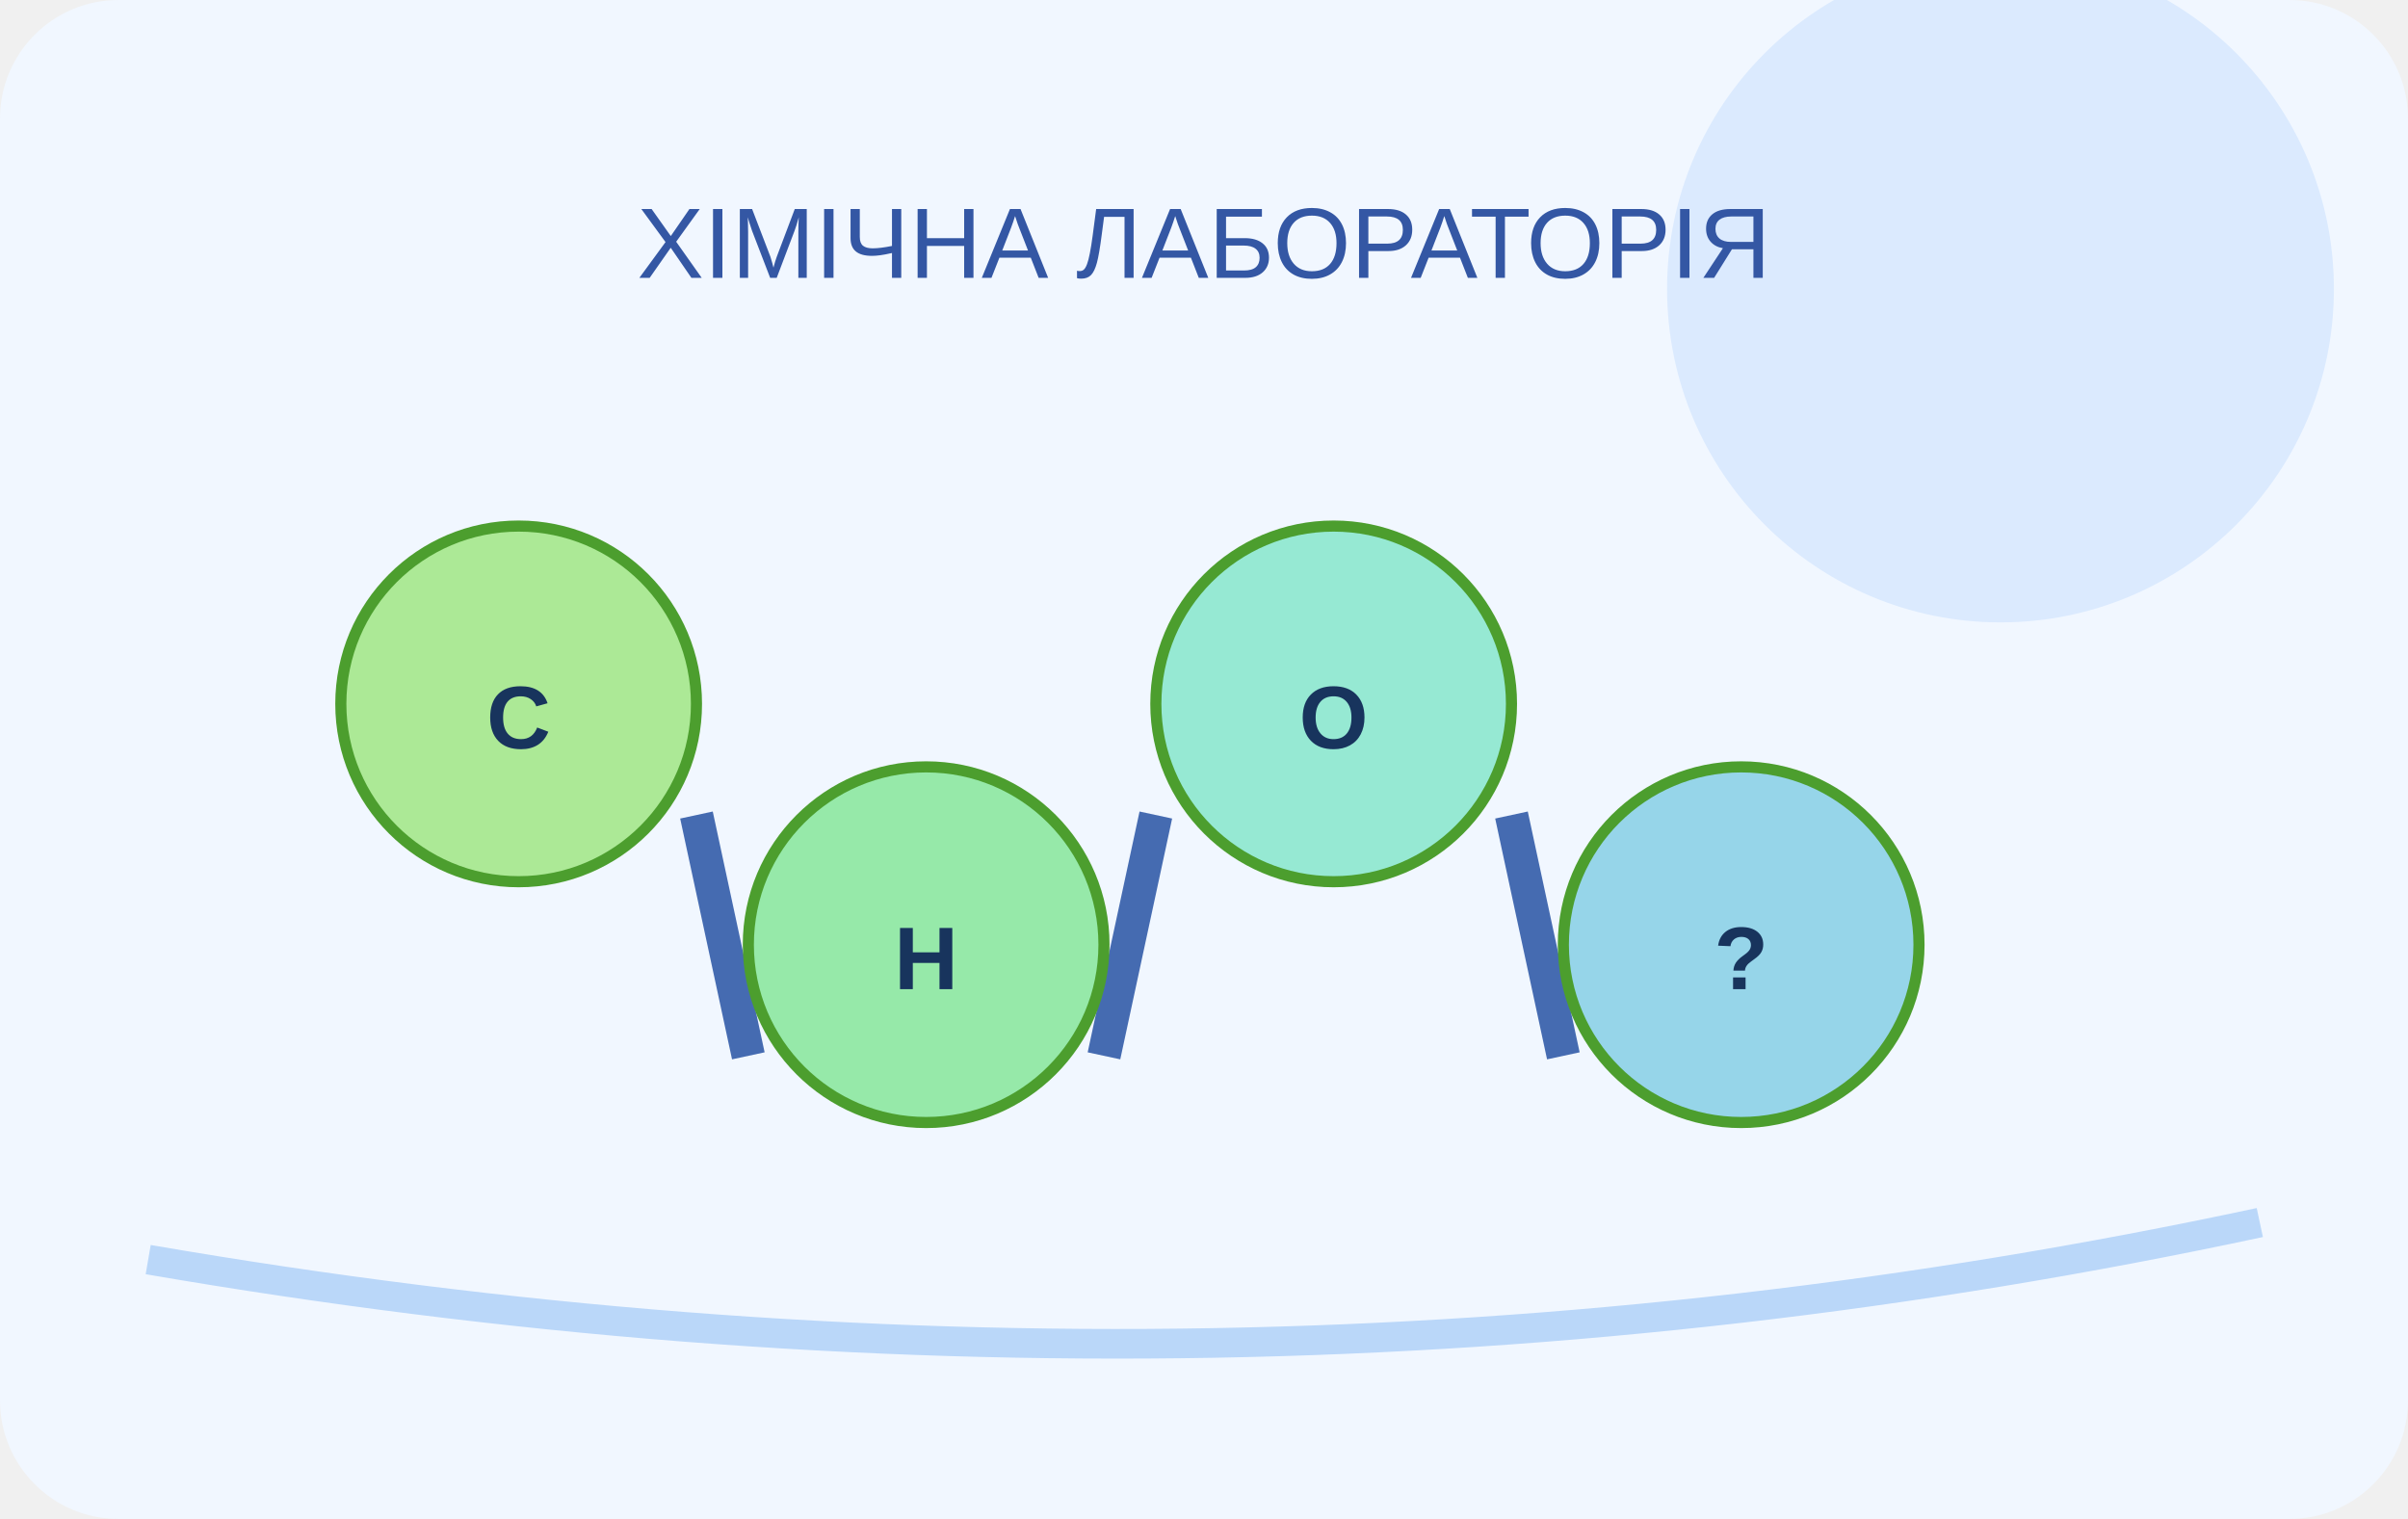
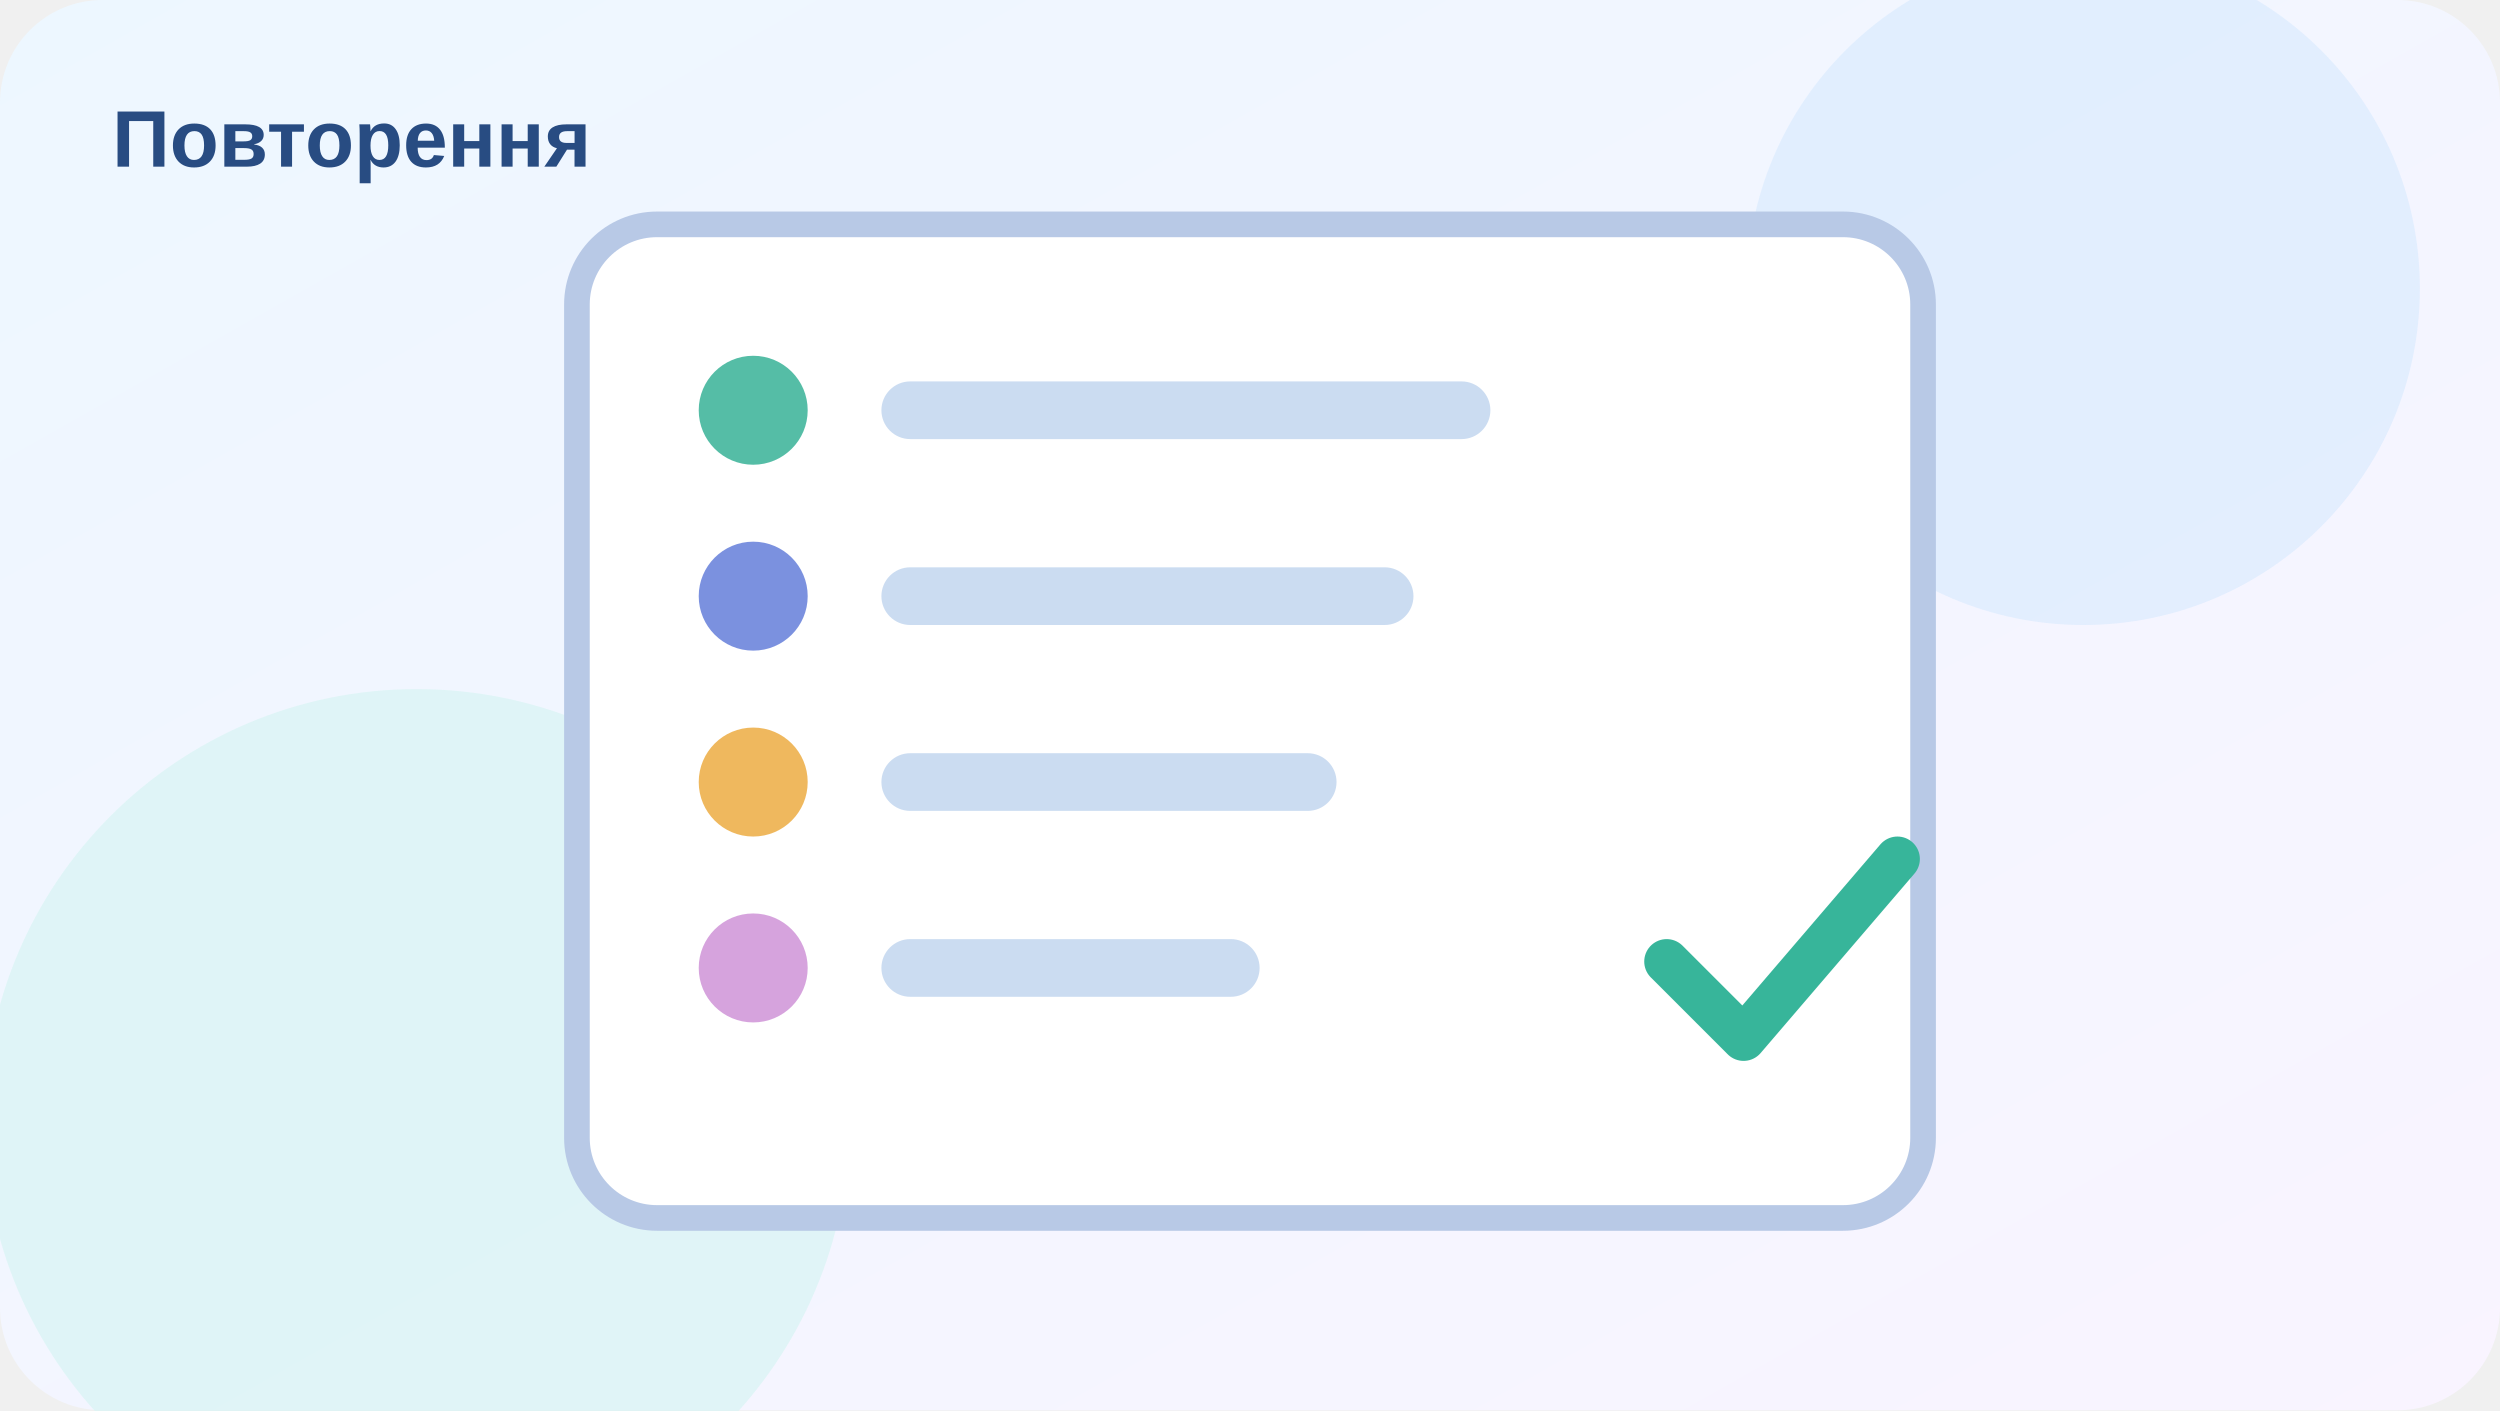
- <svg xmlns="http://www.w3.org/2000/svg" viewBox="0 0 650 410">
-   <rect width="650" height="410" rx="32" fill="#f1f7ff" />
-   <circle cx="540" cy="78" r="90" fill="#dbeafe" />
-   <path d="M40 340 Q330 390 610 330" fill="none" stroke="#bad7f9" stroke-width="8" />
-   <line x1="188" y1="220" x2="202" y2="285" stroke="#456bb1" stroke-width="9" />
-   <line x1="298" y1="285" x2="312" y2="220" stroke="#456bb1" stroke-width="9" />
-   <line x1="408" y1="220" x2="422" y2="285" stroke="#456bb1" stroke-width="9" />
-   <circle cx="140" cy="190" r="48" fill="hsl(104 65% 75%)" stroke="hsl(104 55% 40%)" stroke-width="3" />
-   <text x="140" y="202" font-size="24" text-anchor="middle" font-family="Arial" fill="#18345d" font-weight="bold">C</text>
-   <circle cx="250" cy="255" r="48" fill="hsl(134 65% 75%)" stroke="hsl(104 55% 40%)" stroke-width="3" />
-   <text x="250" y="267" font-size="24" text-anchor="middle" font-family="Arial" fill="#18345d" font-weight="bold">H</text>
-   <circle cx="360" cy="190" r="48" fill="hsl(164 65% 75%)" stroke="hsl(104 55% 40%)" stroke-width="3" />
-   <text x="360" y="202" font-size="24" text-anchor="middle" font-family="Arial" fill="#18345d" font-weight="bold">O</text>
-   <circle cx="470" cy="255" r="48" fill="hsl(194 65% 75%)" stroke="hsl(104 55% 40%)" stroke-width="3" />
-   <text x="470" y="267" font-size="24" text-anchor="middle" font-family="Arial" fill="#18345d" font-weight="bold">?</text>
-   <text x="325" y="75" text-anchor="middle" font-family="Arial" font-size="27" fill="#3457a4">ХІМІЧНА ЛАБОРАТОРІЯ</text>
+ <svg xmlns="http://www.w3.org/2000/svg" viewBox="0 0 780 440" role="img">
+   <defs>
+     <linearGradient id="bg" x2="1" y2="1">
+       <stop stop-color="#edf7ff" />
+       <stop offset="1" stop-color="#f9f4ff" />
+     </linearGradient>
+     <linearGradient id="glass" x2="1">
+       <stop stop-color="#bfeeff" stop-opacity=".5" />
+       <stop offset="1" stop-color="#62c9ed" stop-opacity=".65" />
+     </linearGradient>
+   </defs>
+   <rect width="780" height="440" rx="32" fill="url(#bg)" />
+   <circle cx="650" cy="90" r="105" fill="#d9eafe" opacity=".65" />
+   <circle cx="130" cy="350" r="135" fill="#d7f4f3" opacity=".7" />
+   <rect x="180" y="70" width="420" height="310" rx="25" fill="#fff" stroke="#b8c9e6" stroke-width="8" />
+   <circle cx="235" cy="128" r="17" fill="#55bda6" />
+   <rect x="275" y="119" width="190" height="18" rx="9" fill="#cbdcf1" />
+   <circle cx="235" cy="186" r="17" fill="#7b91df" />
+   <rect x="275" y="177" width="166" height="18" rx="9" fill="#cbdcf1" />
+   <circle cx="235" cy="244" r="17" fill="#efb85e" />
+   <rect x="275" y="235" width="142" height="18" rx="9" fill="#cbdcf1" />
+   <circle cx="235" cy="302" r="17" fill="#d6a3dd" />
+   <rect x="275" y="293" width="118" height="18" rx="9" fill="#cbdcf1" />
+   <path d="M520 300 l24 24 48 -56" fill="none" stroke="#37b59a" stroke-width="14" stroke-linecap="round" stroke-linejoin="round" />
+   <text x="35" y="52" fill="#284c82" font-size="25" font-family="Arial,sans-serif" font-weight="bold">Повторення</text>
</svg>
